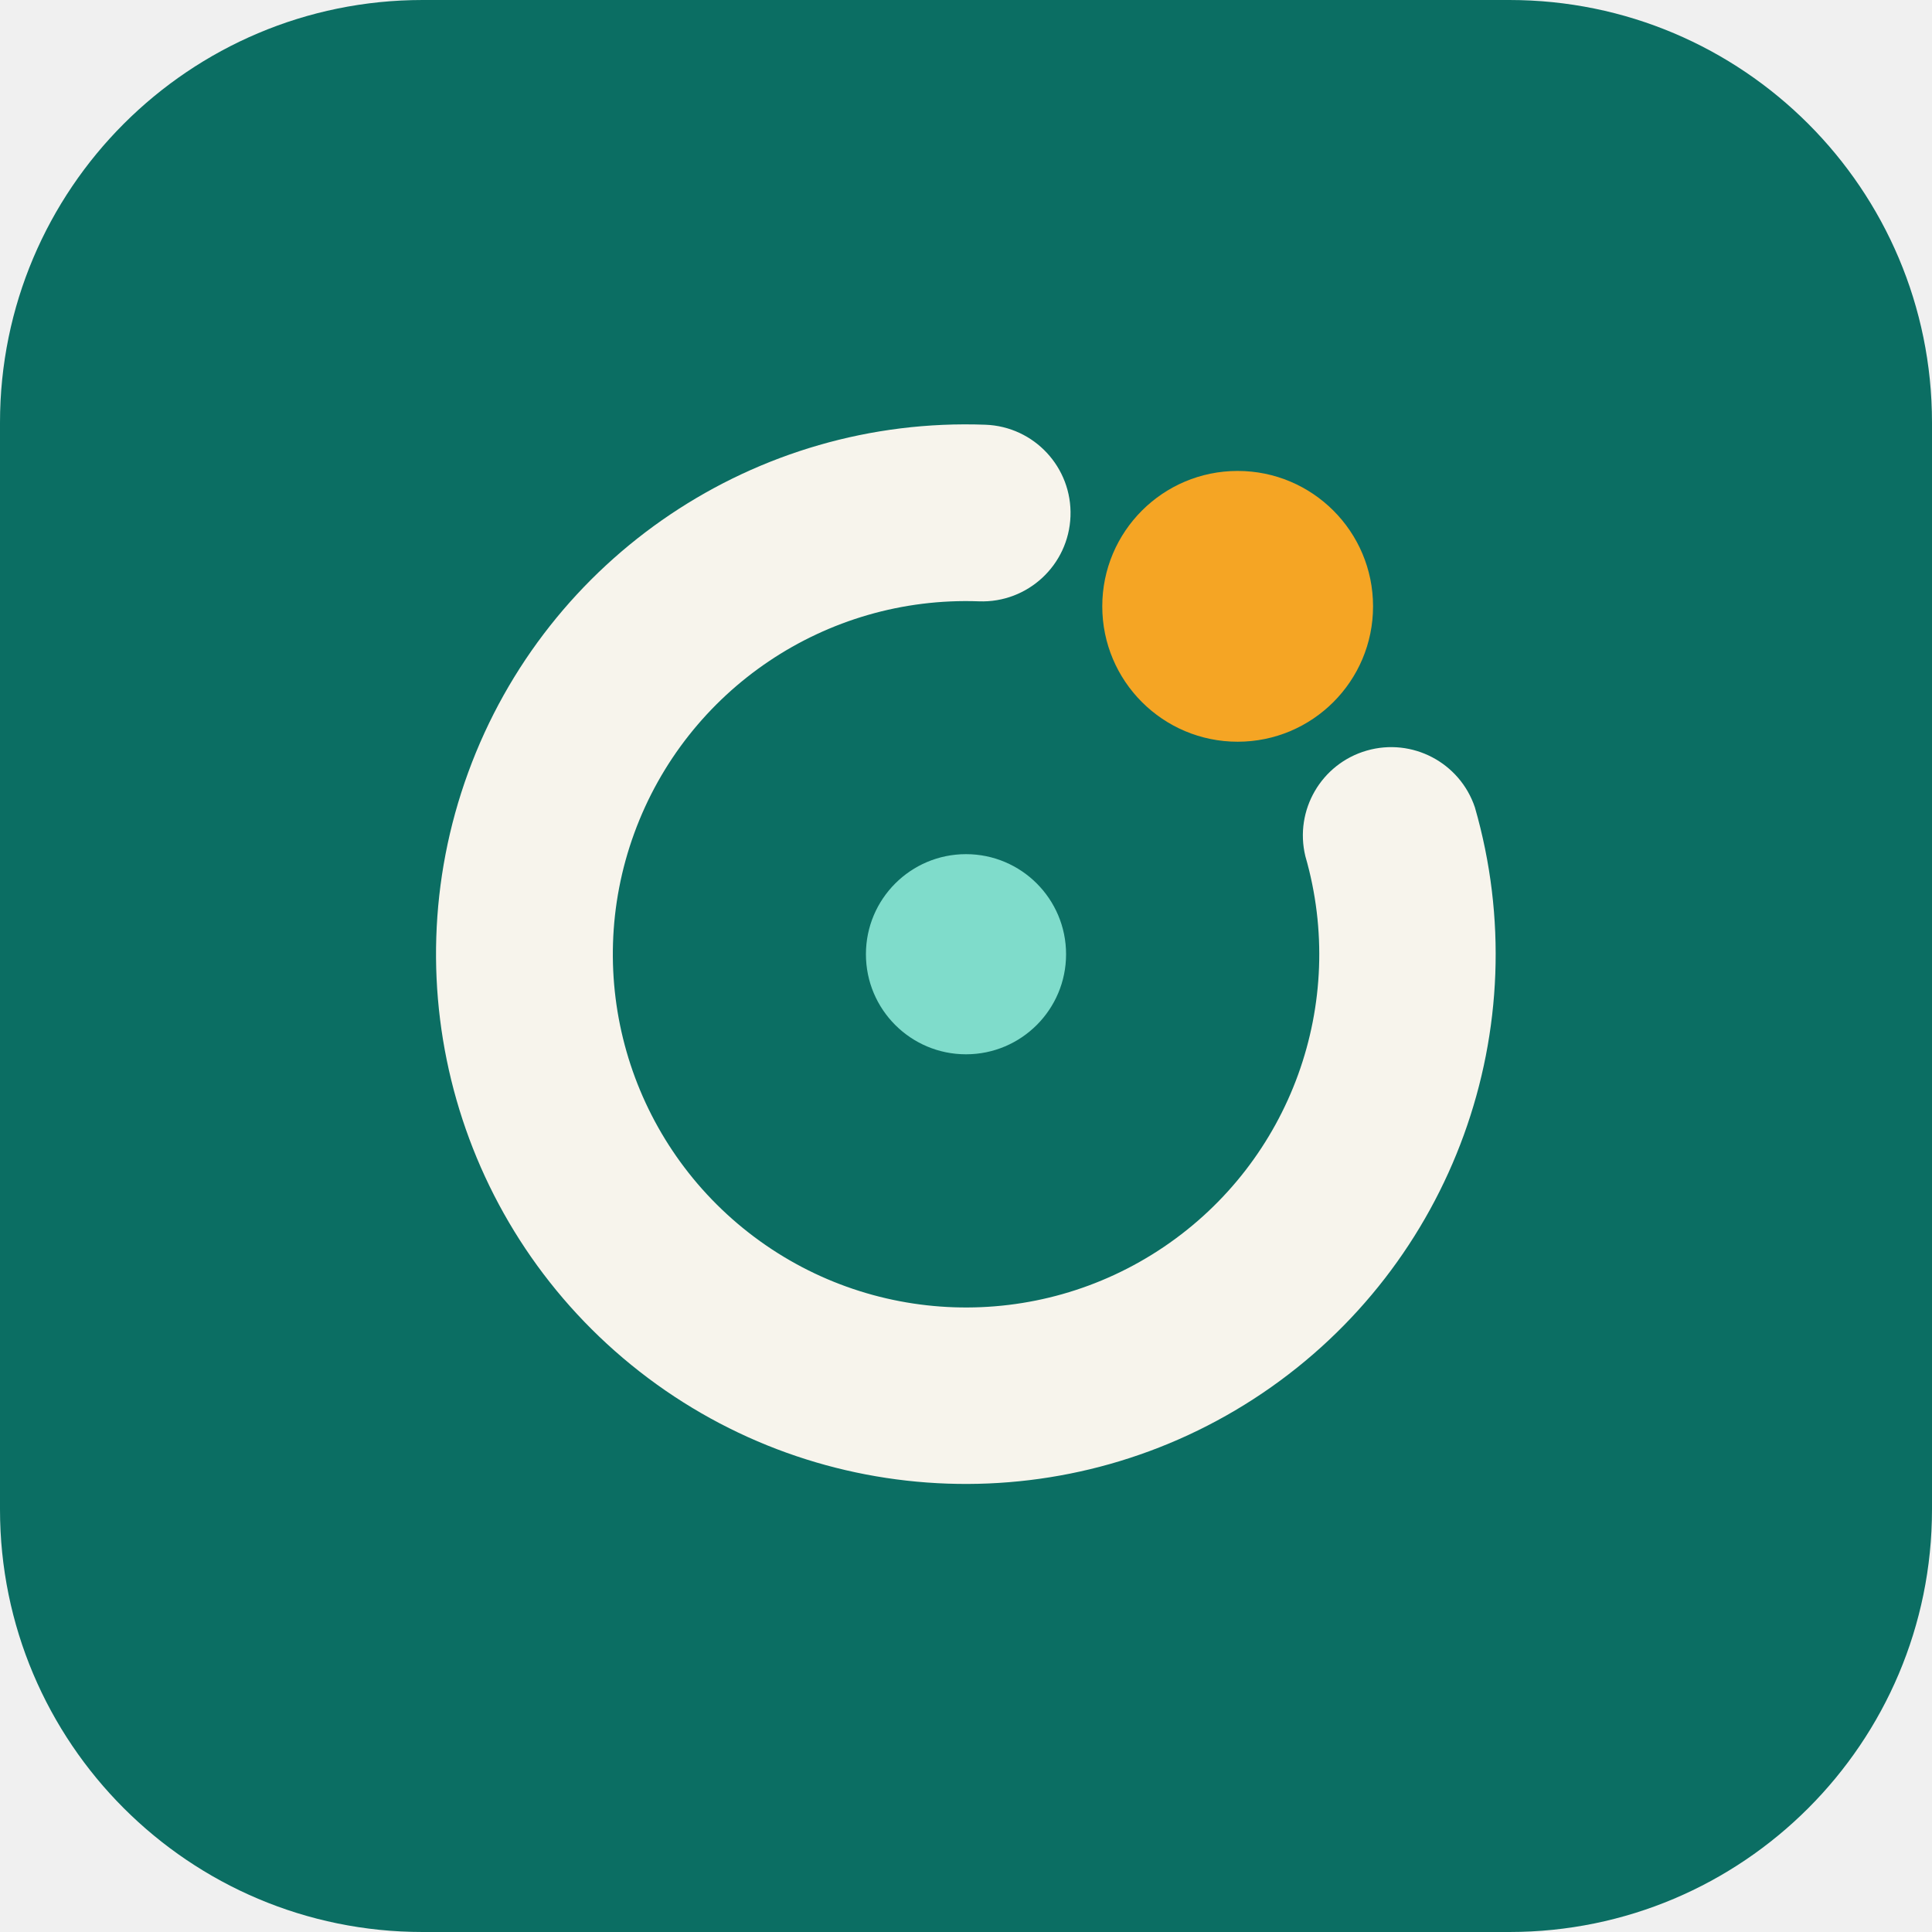
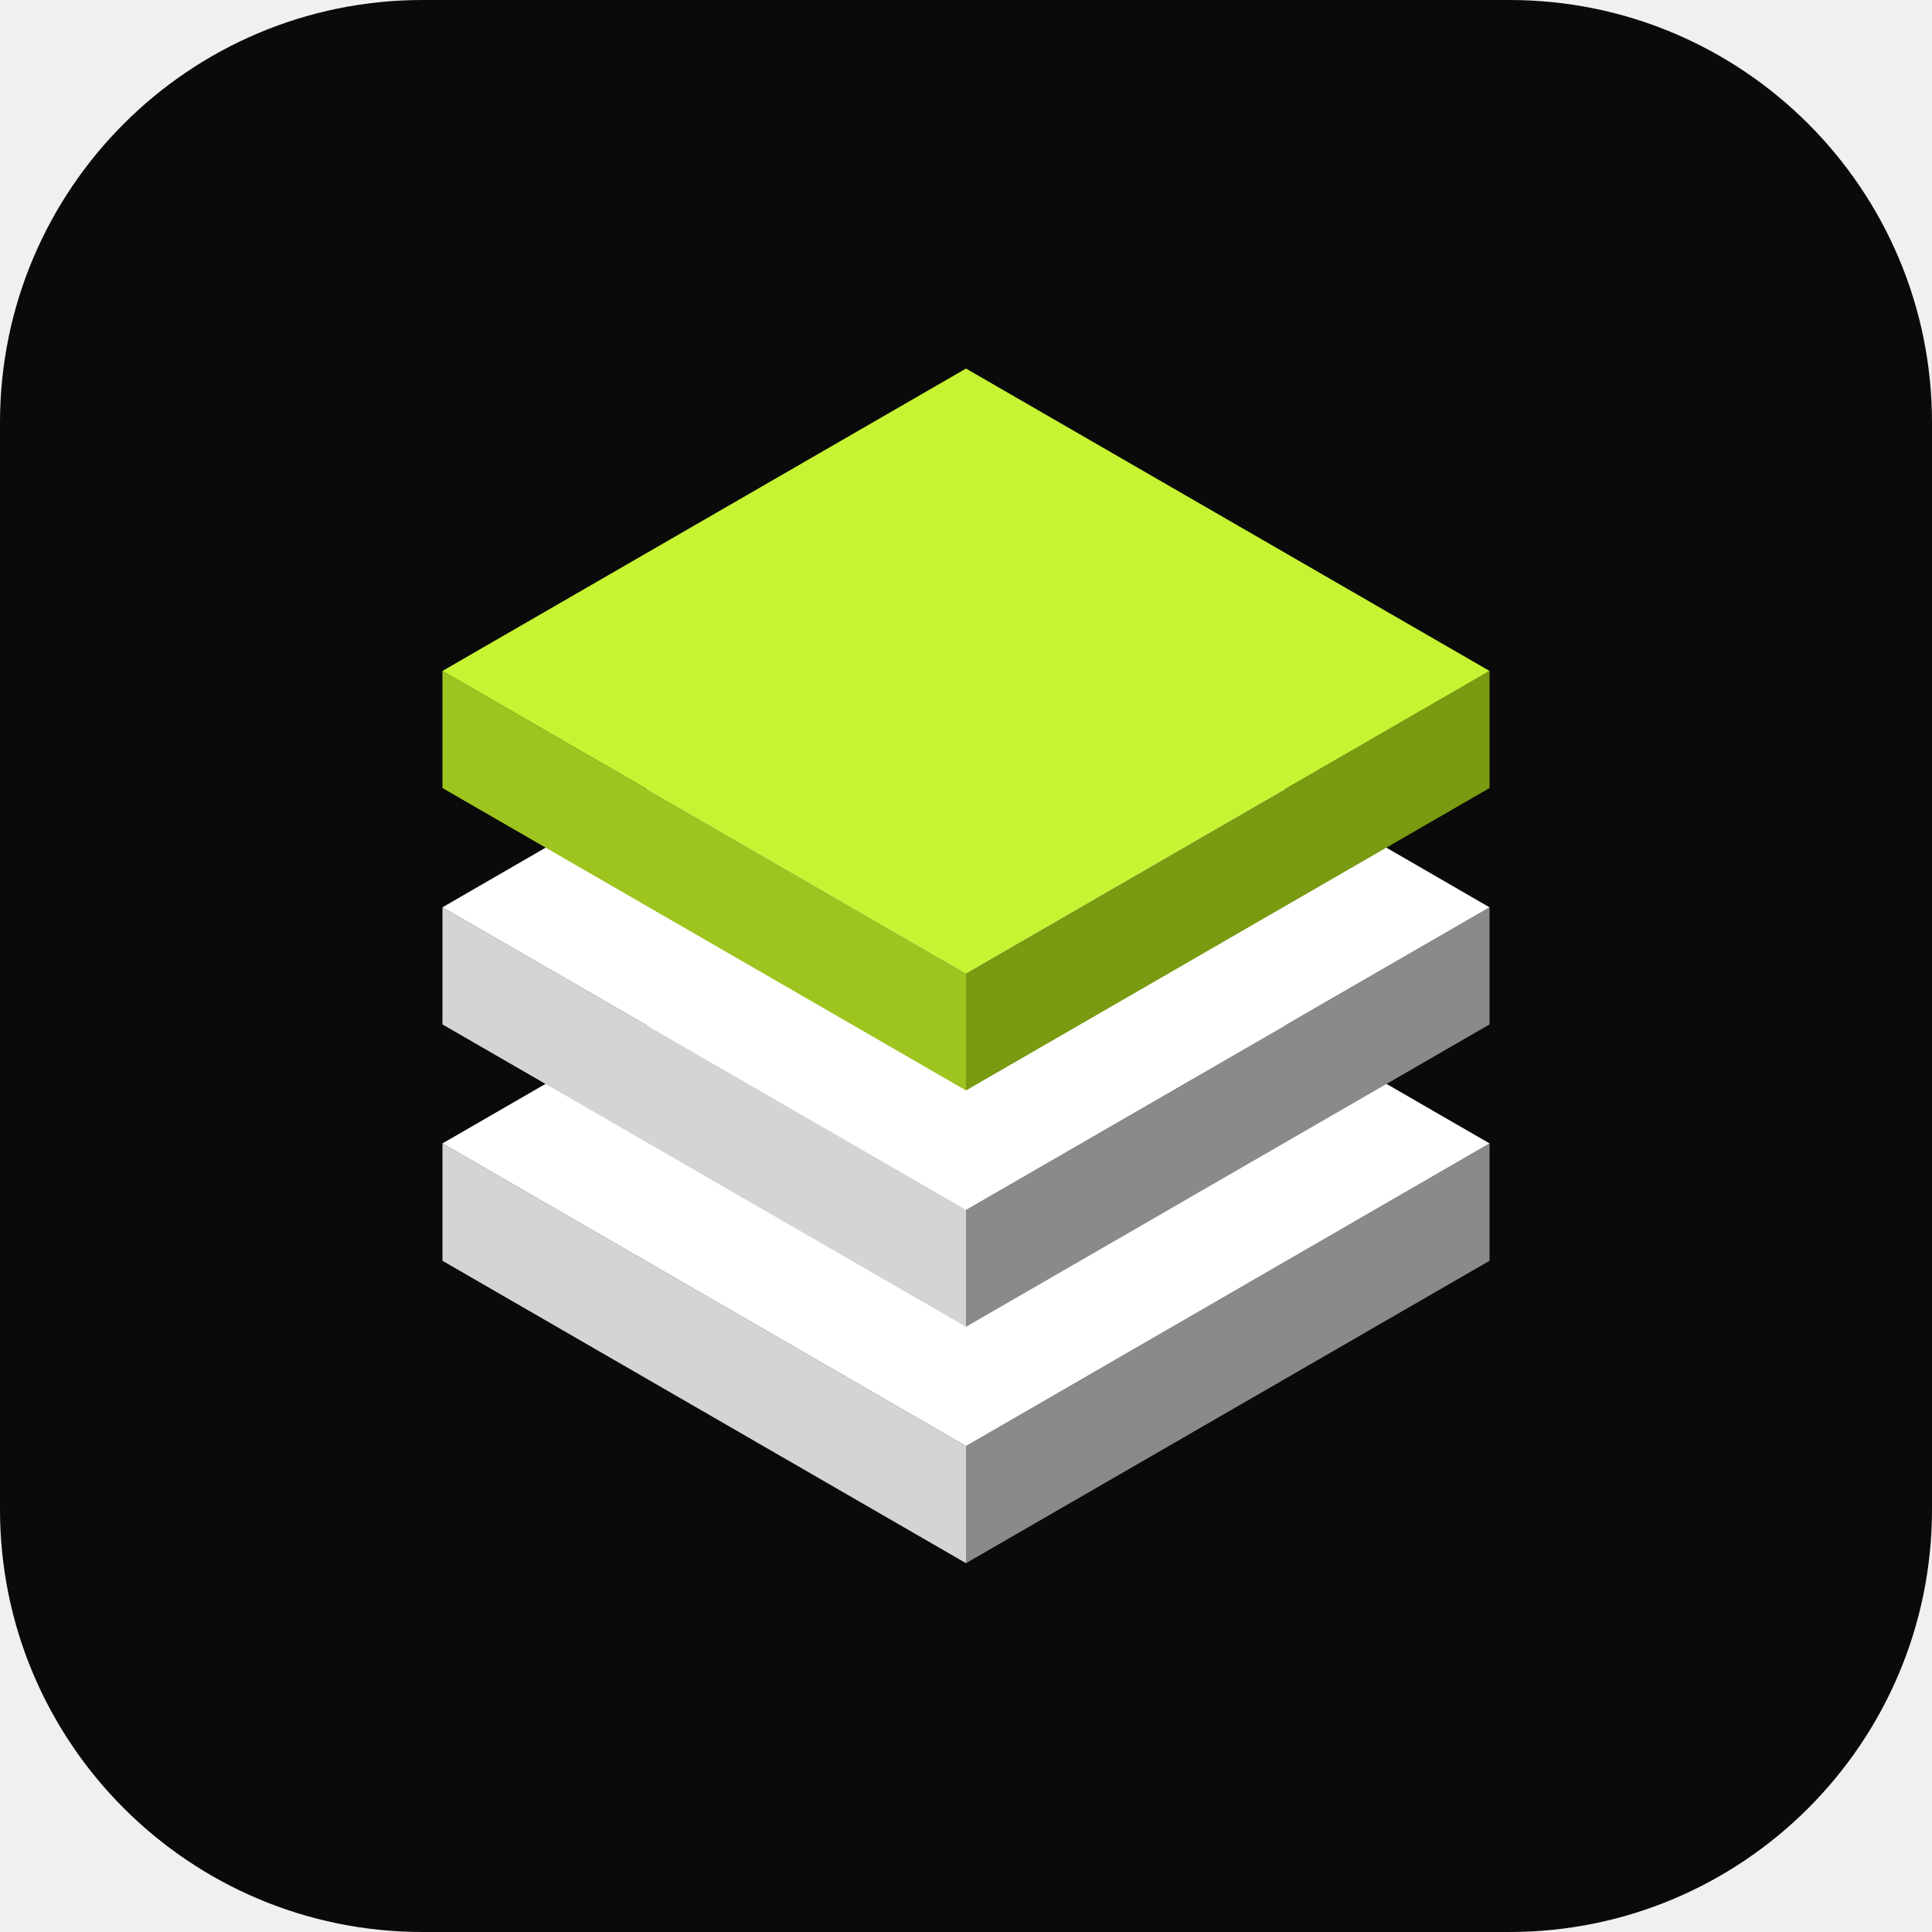
<svg xmlns="http://www.w3.org/2000/svg" viewBox="0 0 512 512">
-   <rect width="512" height="512" rx="112" fill="#0B6E63" />
-   <g transform="translate(56.32 56.32) scale(0.78)">
-     <path d="M428.9 202.1A180 180 0 1 1 262.6 72.1A30 30 0 0 1 260.4 132.1A120 120 0 1 0 371.3 218.7A30 30 0 0 1 428.9 202.1Z" fill="#F7F4EC" />
-     <path d="M222 252A34 34 0 1 0 290 252A34 34 0 1 0 222 252Z" fill="#7FDCCB" />
-     <path d="M302.3 133.8A46 46 0 1 0 394.3 133.8A46 46 0 1 0 302.3 133.8Z" fill="#F5A524" />
+   <rect width="512" height="512" rx="112" fill="#0A0A0A" />
+   <g transform="translate(71.68 71.68) scale(0.72)">
+     <path d="M63.3 364.5L256 475.8L256 432.7L63.3 321.3Z" fill="#D4D4D4" />
+     <path d="M448.7 364.5L256 475.8L256 432.7L448.7 321.3Z" fill="#8A8A8A" />
+     <path d="M256 210L448.7 321.3L256 432.7L63.3 321.3Z" fill="#FFFFFF" />
+     <path d="M63.3 277.5L256 388.8L256 345.7L63.3 234.4Z" fill="#D4D4D4" />
+     <path d="M448.7 277.5L256 388.8L256 345.7L448.7 234.4Z" fill="#8A8A8A" />
+     <path d="M256 123L448.7 234.4L256 345.7L63.3 234.4Z" fill="#FFFFFF" />
+     <path d="M63.3 190.5L256 301.8L256 258.7L63.3 147.4Z" fill="#9DC41F" />
+     <path d="M448.7 190.5L256 301.8L256 258.7L448.7 147.4Z" fill="#7A9A12" />
+     <path d="M256 36.1L448.7 147.4L256 258.7L63.3 147.4Z" fill="#C6F432" />
  </g>
</svg>
